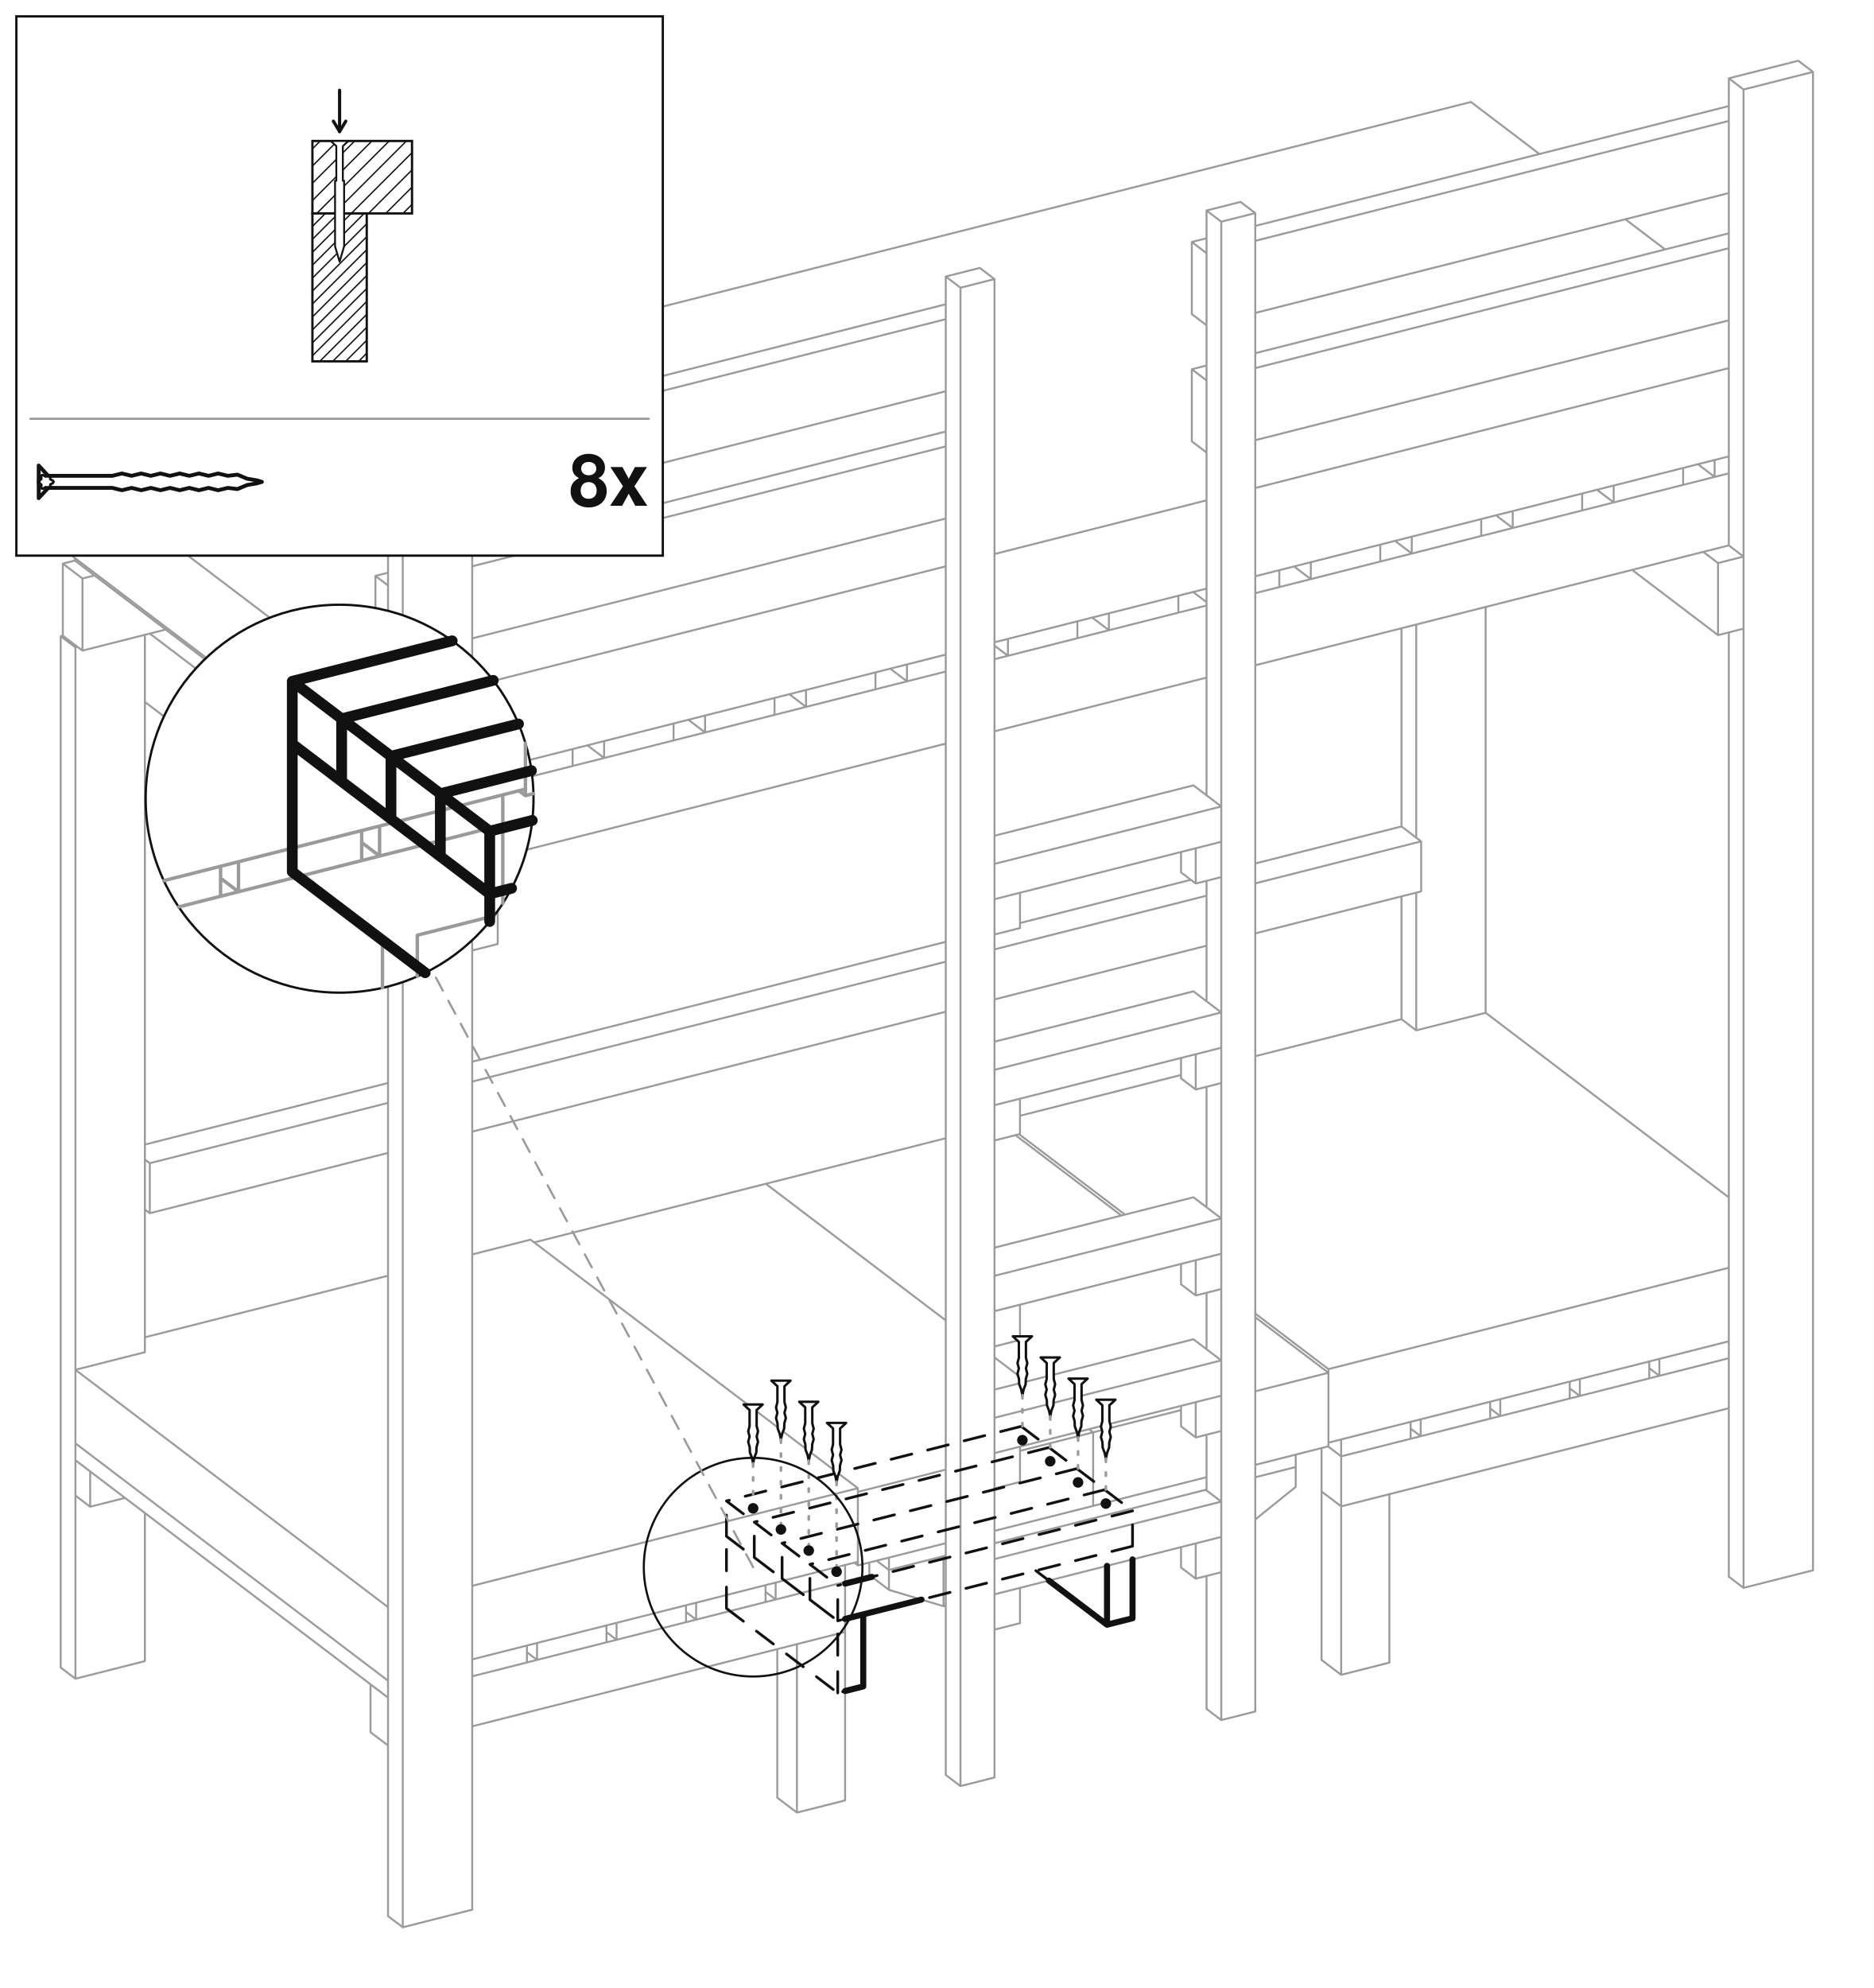
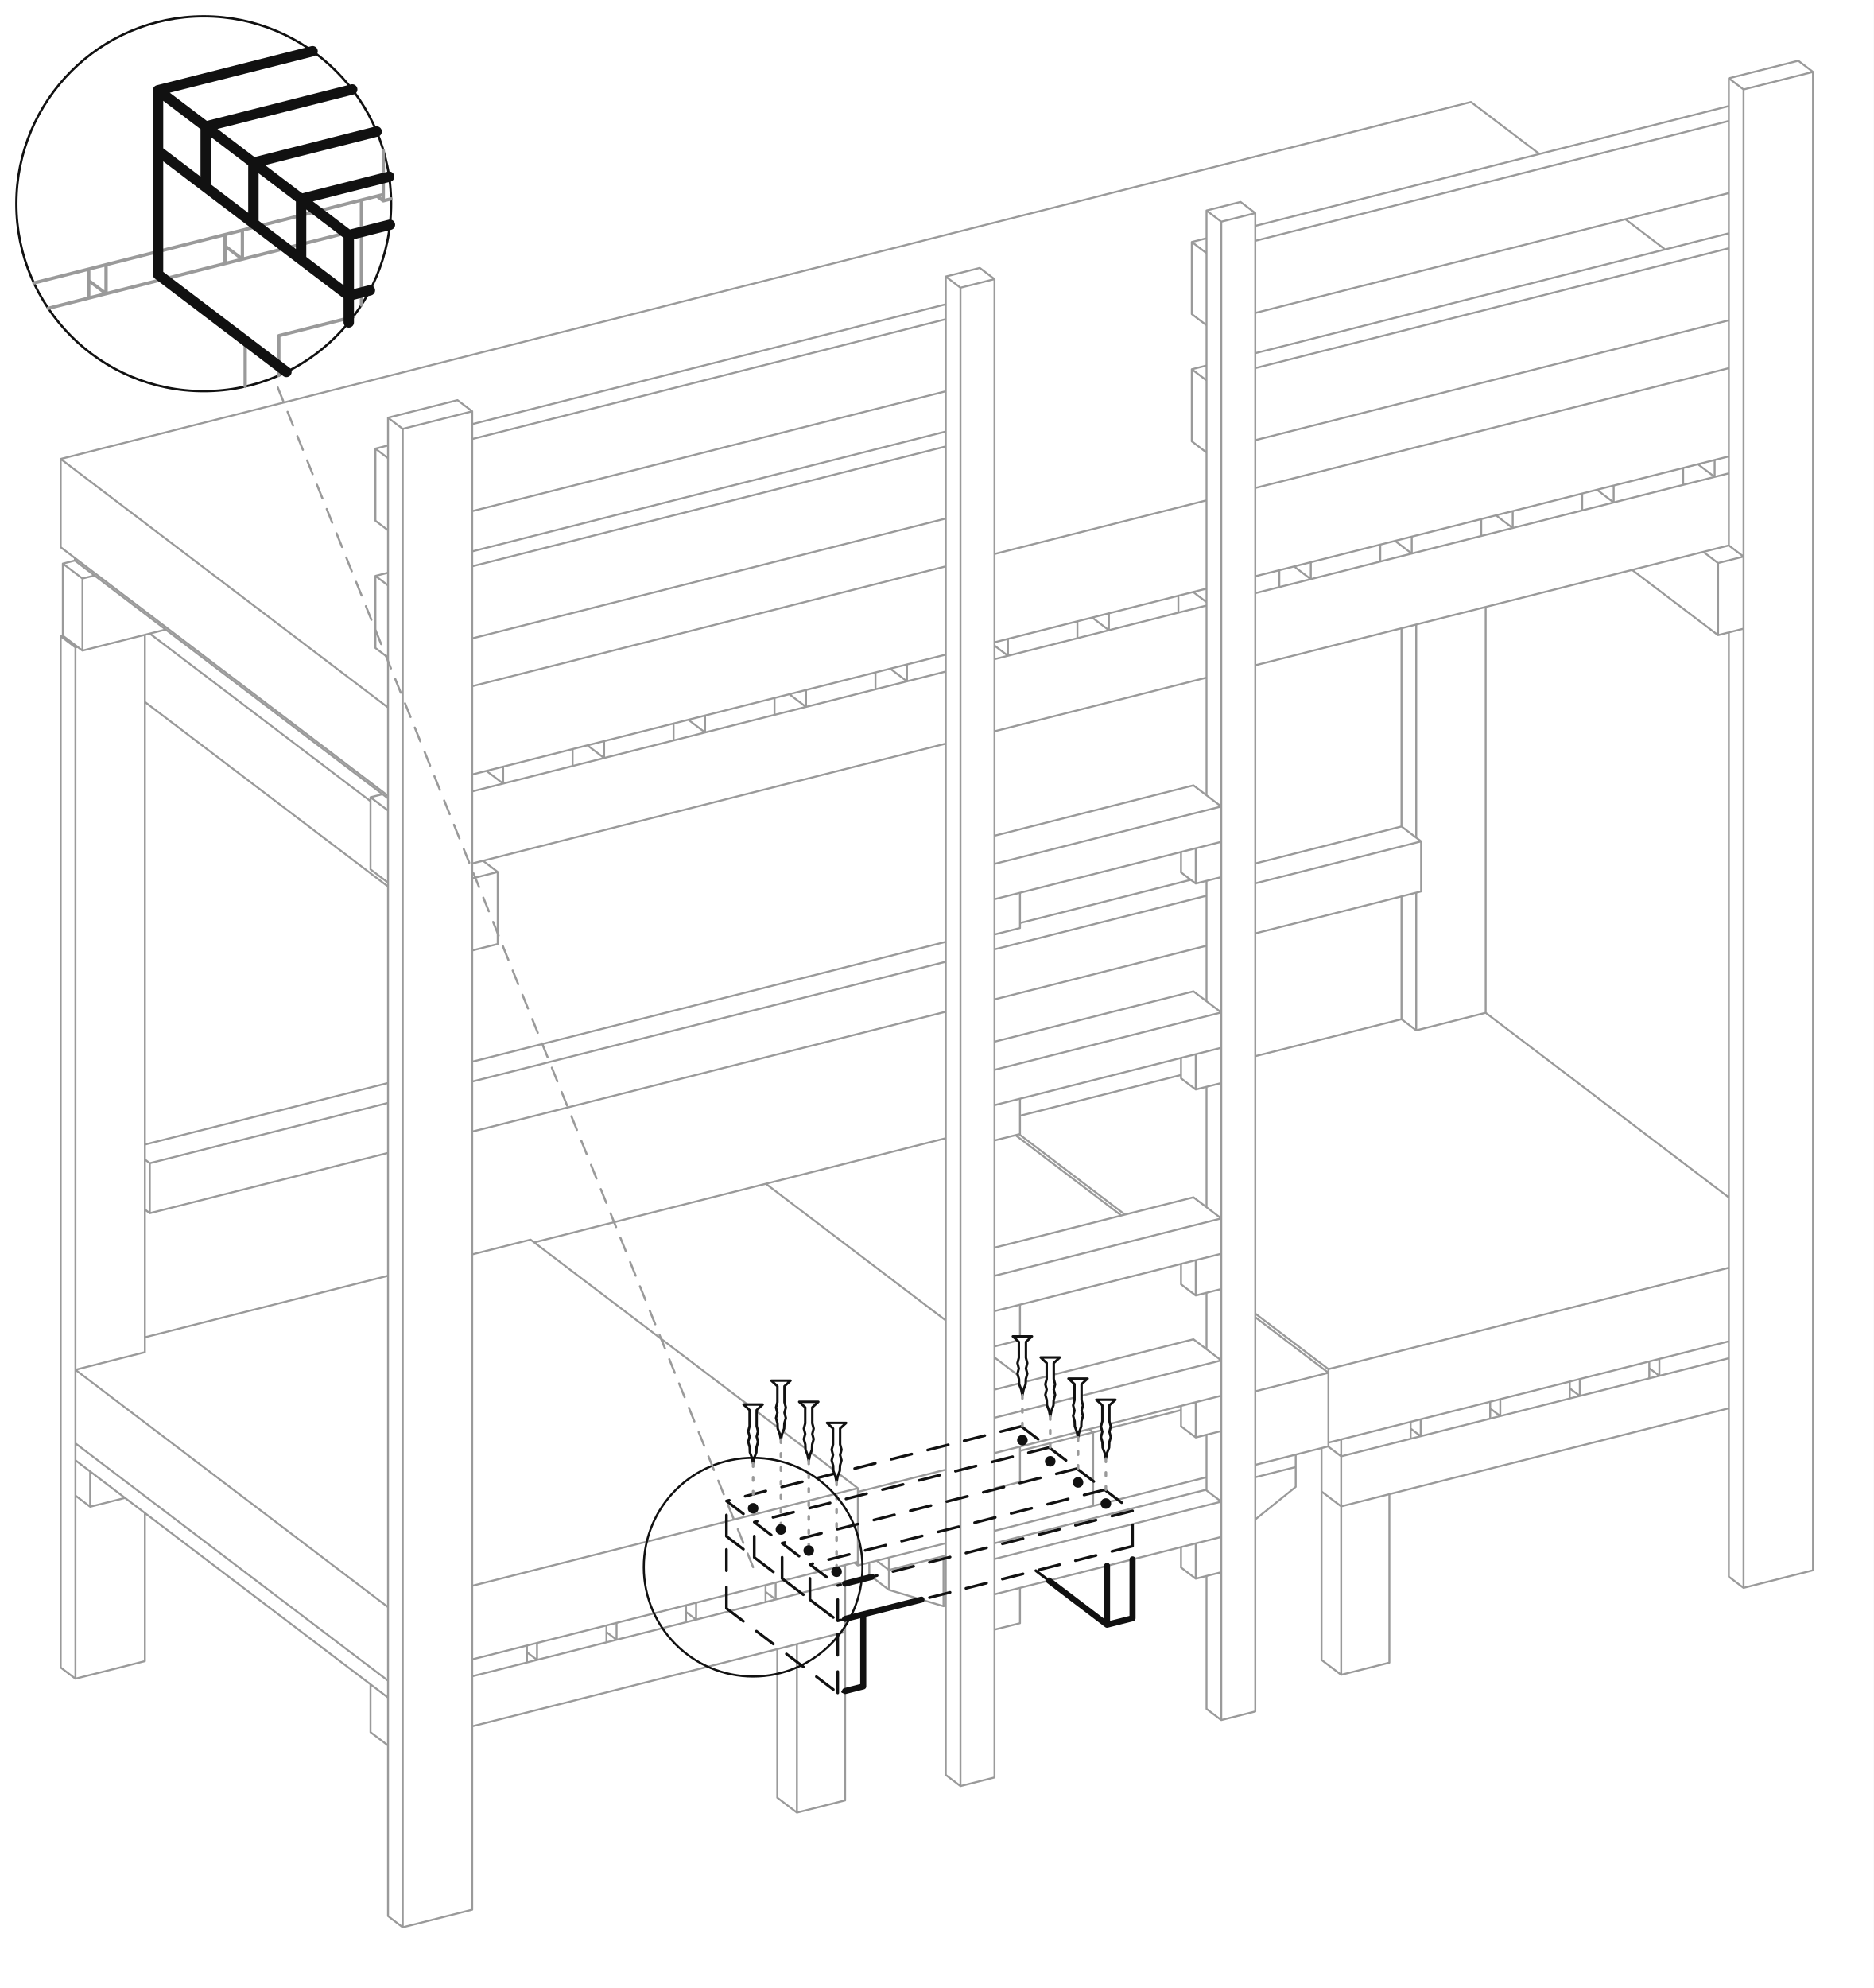
<svg xmlns="http://www.w3.org/2000/svg" viewBox="-1144.89 -1062.69 2289.79 2429.08">
  <rect x="-1144.89" y="-1062.69" width="2289.79" height="2429.08" fill="#ffffff" />
  <path d="M670.7,174.82 L670.7,-321.07 M567.82,182.63 L567.82,32.56 M567.82,-52.86 L567.82,-295.04 M585.82,196.3 L585.82,28 M585.82,-39.19 L585.82,-299.59 M-967.82,967.01 L-967.82,785.99 M-967.82,589.52 L-967.82,-287.03 M-1070.7,974.82 L-1070.7,-285.29 M-1070.7,-285.29 L-1052.7,-271.62 M-1052.7,988.49 L-1052.7,-271.62 M-1070.7,974.82 L-1052.7,988.49 M-1068.1,-285.95 L-1070.7,-285.29 M-967.82,967.01 L-1052.7,988.49 M-1050.1,-272.28 L-1052.7,-271.62 M567.82,-52.86 L591.82,-34.63 M591.82,26.49 L591.82,-34.63 M-967.82,354.03 L-961.82,358.59 M-961.82,419.7 L-961.82,358.59 M-967.82,415.15 L-961.82,419.7 M567.82,-52.86 L389.13,-7.63 M310.33,12.32 L101.61,65.14 M10.87,88.11 L-567.82,234.57 M-670.7,260.61 L-967.82,335.81 M591.82,26.49 L389.13,77.79 M329.56,92.86 L70.44,158.45 M10.87,173.52 L-567.82,319.99 M-670.7,346.02 L-961.82,419.7 M591.82,-34.63 L389.13,16.67 M329.56,31.74 L70.44,97.33 M10.87,112.4 L-567.82,258.87 M-670.7,284.9 L-961.82,358.59 M-1068.1,-285.95 L-1068.1,-374.03 M-1068.1,-374.03 L-1044.1,-355.8 M-1044.1,-267.72 L-1044.1,-355.8 M-1068.1,-285.95 L-1044.1,-267.72 M-1053.37,-377.75 L-1068.1,-374.03 M-942.37,-293.47 L-1044.1,-267.72 M-1029.37,-359.53 L-1044.1,-355.8 M1052.7,-988.49 L1070.7,-974.82 M1070.7,856.02 L1070.7,-974.82 M967.82,863.83 L967.82,-289.97 M967.82,-396.27 L967.82,-967.01 M967.82,-967.01 L985.82,-953.34 M985.82,877.5 L985.82,-953.34 M967.82,863.83 L985.82,877.5 M1052.7,-988.49 L967.82,-967.01 M1070.7,856.02 L985.82,877.5 M1070.7,-974.82 L985.82,-953.34 M-585.82,-573.79 L-567.82,-560.12 M-567.82,1270.72 L-567.82,-560.12 M-670.7,1278.53 L-670.7,-552.31 M-670.7,-552.31 L-652.7,-538.64 M-652.7,1292.2 L-652.7,-538.64 M-670.7,1278.53 L-652.7,1292.2 M-585.82,-573.79 L-670.7,-552.31 M-567.82,1270.72 L-652.7,1292.2 M-567.82,-560.12 L-652.7,-538.64 M967.82,-396.27 L985.82,-382.61 M985.82,-294.53 L985.82,-382.61 M936.65,-388.38 L954.65,-374.72 M954.65,-286.63 L954.65,-374.72 M849.64,-366.36 L954.65,-286.63 M985.82,-294.53 L954.65,-286.63 M985.82,-382.61 L954.65,-374.72 M-554.65,-10.95 L-536.65,2.72 M-536.65,90.8 L-536.65,2.72 M-961.82,-288.55 L-692.1,-83.75 M-567.82,98.69 L-567.82,10.61 M-967.82,-205.02 L-670.7,20.59 M-536.65,90.8 L-567.82,98.69 M-536.65,2.72 L-567.82,10.61 M-692.1,-0.46 L-692.1,-88.54 M-692.1,-88.54 L-670.7,-72.29 M-692.1,-0.46 L-670.7,15.79 M-677.37,-92.26 L-692.1,-88.54 M967.82,-396.27 L389.13,-249.81 M329.56,-234.73 L70.44,-169.15 M10.87,-154.07 L-567.82,-7.61 M967.82,-484.36 L389.13,-337.89 M329.56,-322.82 L70.44,-257.23 M10.87,-242.16 L-567.82,-95.69 M-1052.7,764.69 L-1052.7,721.55 M-1052.7,721.55 L-1034.7,735.21 M-1034.7,778.36 L-1034.7,735.21 M-1052.7,764.69 L-1034.7,778.36 M-992.08,767.57 L-1034.7,778.36 M470.11,759.68 L470.11,706.68 M478.13,704.65 L494.11,716.79 M494.11,777.91 L494.11,716.79 M470.11,759.68 L494.11,777.91 M967.82,658.01 L494.11,777.91 M967.82,596.89 L494.11,716.79 M-112.11,931.34 L-112.11,870.22 M-692.1,1053.83 L-692.1,995.34 M-692.1,1053.83 L-670.7,1070.08 M-112.11,931.34 L-567.82,1046.67 M-112.11,870.22 L-567.82,985.56 M553,968.82 L553,763 M470.11,965.51 L470.11,759.68 M470.11,759.68 L494.11,777.91 M494.11,983.73 L494.11,777.91 M470.11,965.51 L494.11,983.73 M553,968.82 L494.11,983.73 M553,763 L494.11,777.91 M-112.11,1137.16 L-112.11,931.34 M-195,1133.84 L-195,952.31 M-171,1152.06 L-171,946.24 M-195,1133.84 L-171,1152.06 M-112.11,1137.16 L-171,1152.06 M-112.11,931.34 L-171,946.24 M328.56,757.67 L347.56,772.1 M347.56,815.24 L347.56,772.1 M70.44,885.38 L70.44,842.24 M347.56,815.24 L70.44,885.38 M347.56,772.1 L70.44,842.24 M313.56,573.72 L347.56,599.53 M347.56,642.67 L347.56,599.53 M70.44,712.81 L70.44,669.67 M313.56,573.72 L70.44,635.25 M347.56,642.67 L70.44,712.81 M347.56,599.53 L70.44,669.67 M313.56,400.25 L347.56,426.06 M347.56,469.21 L347.56,426.06 M70.44,539.35 L70.44,496.2 M313.56,400.25 L70.44,461.78 M347.56,469.21 L70.44,539.35 M347.56,426.06 L70.44,496.2 M313.56,148.59 L347.56,174.4 M347.56,217.54 L347.56,174.4 M70.44,287.68 L70.44,244.54 M313.56,148.59 L70.44,210.12 M347.56,217.54 L70.44,287.68 M347.56,174.4 L70.44,244.54 M313.56,-103.08 L347.56,-77.26 M347.56,-34.12 L347.56,-77.26 M70.44,36.02 L70.44,-7.12 M313.56,-103.08 L70.44,-41.54 M347.56,-34.12 L70.44,36.02 M347.56,-77.26 L70.44,-7.12 M371.13,-815.99 L389.13,-802.32 M389.13,1028.52 L389.13,-802.32 M329.56,1025.37 L329.56,862.94 M329.56,758.43 L329.56,690.37 M329.56,585.86 L329.56,516.9 M329.56,412.4 L329.56,265.24 M329.56,160.73 L329.56,13.58 M329.56,-90.93 L329.56,-805.47 M329.56,-805.47 L347.56,-791.8 M347.56,1039.04 L347.56,-791.8 M329.56,1025.37 L347.56,1039.04 M371.13,-815.99 L329.56,-805.47 M389.13,1028.52 L347.56,1039.04 M389.13,-802.32 L347.56,-791.8 M52.44,-735.33 L70.44,-721.66 M70.44,1109.18 L70.44,-721.66 M10.87,1106.04 L10.87,-724.81 M10.87,-724.81 L28.87,-711.14 M28.87,1119.7 L28.87,-711.14 M10.87,1106.04 L28.87,1119.7 M52.44,-735.33 L10.87,-724.81 M70.44,1109.18 L28.87,1119.7 M70.44,-721.66 L28.87,-711.14 M347.56,858.38 L347.56,815.24 M298.39,852.61 L298.39,827.69 M316.39,866.27 L316.39,823.13 M298.39,852.61 L316.39,866.27 M347.56,858.38 L316.39,866.27 M347.56,815.24 L316.39,823.13 M347.56,685.82 L347.56,642.67 M298.39,680.04 L298.39,655.12 M316.39,693.71 L316.39,650.56 M298.39,680.04 L316.39,693.71 M347.56,685.82 L316.39,693.71 M347.56,642.67 L316.39,650.56 M347.56,512.35 L347.56,469.21 M298.39,506.57 L298.39,481.65 M316.39,520.24 L316.39,477.1 M298.39,506.57 L316.39,520.24 M347.56,512.35 L316.39,520.24 M347.56,469.21 L316.39,477.1 M347.56,260.69 L347.56,217.54 M298.39,254.91 L298.39,229.99 M316.39,268.58 L316.39,225.43 M298.39,254.91 L316.39,268.58 M347.56,260.69 L316.39,268.58 M347.56,217.54 L316.39,225.43 M347.56,9.02 L347.56,-34.12 M298.39,3.25 L298.39,-21.67 M316.39,16.91 L316.39,-26.23 M298.39,3.25 L316.39,16.91 M347.56,9.02 L316.39,16.91 M347.56,-34.12 L316.39,-26.23 M101.61,920.63 L101.61,877.49 M70.44,928.52 L70.44,885.38 M101.61,920.63 L70.44,928.52 M101.61,877.49 L70.44,885.38 M101.61,748.06 L101.61,704.92 M70.44,755.96 L70.44,712.81 M101.61,748.06 L70.44,755.96 M101.61,704.92 L70.44,712.81 M101.61,574.6 L101.61,531.46 M70.44,582.49 L70.44,539.35 M101.61,574.6 L70.44,582.49 M101.61,531.46 L70.44,539.35 M101.61,322.93 L101.61,279.79 M70.44,330.83 L70.44,287.68 M101.61,322.93 L70.44,330.83 M101.61,279.79 L70.44,287.68 M101.61,71.27 L101.61,28.13 M70.44,79.16 L70.44,36.02 M101.61,71.27 L70.44,79.16 M101.61,28.13 L70.44,36.02 M967.82,596.89 L967.82,576.22 M-1052.7,721.55 L-1052.7,700.87 M-1052.7,700.87 L-670.7,990.92 M-670.7,1011.59 L-670.7,990.92 M-1052.7,721.55 L-670.7,1011.59 M967.82,596.89 L967.82,576.22 M882.95,618.37 L882.95,597.7 M870.61,609 L882.95,618.37 M967.82,596.89 L882.95,618.37 M967.82,576.22 L882.95,597.7 M870.61,621.5 L870.61,600.82 M785.74,642.98 L785.74,622.3 M773.4,633.61 L785.74,642.98 M870.61,621.5 L785.74,642.98 M870.61,600.82 L785.74,622.3 M773.4,646.1 L773.4,625.43 M688.53,667.58 L688.53,646.91 M676.19,658.21 L688.53,667.58 M773.4,646.1 L688.53,667.58 M773.4,625.43 L688.53,646.91 M676.19,670.7 L676.19,650.03 M591.32,692.18 L591.32,671.51 M578.98,682.81 L591.32,692.18 M676.19,670.7 L591.32,692.18 M676.19,650.03 L591.32,671.51 M578.98,695.31 L578.98,674.64 M494.11,716.79 L494.11,696.12 M478.13,704.65 L494.11,716.79 M578.98,695.31 L494.11,716.79 M578.98,674.64 L494.11,696.12 M-500.95,968.63 L-500.95,947.96 M-500.95,968.63 L-567.82,985.56 M-500.95,947.96 L-567.82,964.88 M-403.74,944.03 L-403.74,923.36 M-488.61,965.51 L-488.61,944.84 M-500.95,956.14 L-488.61,965.51 M-403.74,944.03 L-488.61,965.51 M-403.74,923.36 L-488.61,944.84 M-306.53,919.42 L-306.53,898.75 M-391.4,940.9 L-391.4,920.23 M-403.74,931.53 L-391.4,940.9 M-306.53,919.42 L-391.4,940.9 M-306.53,898.75 L-391.4,920.23 M-209.32,894.82 L-209.32,874.15 M-294.19,916.3 L-294.19,895.63 M-306.53,906.93 L-294.19,916.3 M-209.32,894.82 L-294.19,916.3 M-209.32,874.15 L-294.19,895.63 M-112.11,870.22 L-112.11,849.55 M-196.98,891.7 L-196.98,871.03 M-209.32,882.33 L-196.98,891.7 M-112.11,870.22 L-196.98,891.7 M-112.11,849.55 L-196.98,871.03 M950.5,-479.97 L950.5,-500.64 M930.08,-495.48 L950.5,-479.97 M967.82,-484.36 L950.5,-479.97 M967.82,-505.03 L950.5,-500.64 M-75,-220.42 L-75,-241.1 M-159.87,-198.94 L-159.87,-219.62 M-180.29,-214.45 L-159.87,-198.94 M-75,-220.42 L-159.87,-198.94 M-75,-241.1 L-159.87,-219.62 M-198.38,-189.2 L-198.38,-209.87 M-283.25,-167.72 L-283.25,-188.39 M-303.67,-183.22 L-283.25,-167.72 M-198.38,-189.2 L-283.25,-167.72 M-198.38,-209.87 L-283.25,-188.39 M-321.75,-157.97 L-321.75,-178.64 M-406.62,-136.49 L-406.62,-157.16 M-427.04,-152 L-406.62,-136.49 M-321.75,-157.97 L-406.62,-136.49 M-321.75,-178.64 L-406.62,-157.16 M-445.13,-126.75 L-445.13,-147.42 M-530,-105.27 L-530,-125.94 M-550.42,-120.77 L-530,-105.27 M-445.13,-126.75 L-530,-105.27 M-445.13,-147.42 L-530,-125.94 M-1053.37,-377.75 L-1053.37,-380.89 M-1053.37,-377.75 L-670.7,-87.19 M912,-470.23 L912,-490.9 M827.13,-448.75 L827.13,-469.42 M806.71,-464.25 L827.13,-448.75 M912,-470.23 L827.13,-448.75 M912,-490.9 L827.13,-469.42 M788.62,-439 L788.62,-459.67 M703.75,-417.52 L703.75,-438.19 M683.33,-433.03 L703.75,-417.52 M788.62,-439 L703.75,-417.52 M788.62,-459.67 L703.75,-438.19 M665.25,-407.78 L665.25,-428.45 M580.38,-386.3 L580.38,-406.97 M559.96,-401.8 L580.38,-386.3 M665.25,-407.78 L580.38,-386.3 M665.25,-428.45 L580.38,-406.97 M541.87,-376.55 L541.87,-397.22 M457,-355.07 L457,-375.74 M436.58,-370.57 L457,-355.07 M541.87,-376.55 L457,-355.07 M541.87,-397.22 L457,-375.74 M418.5,-345.33 L418.5,-366 M313.21,-339.35 L329.56,-326.93 M418.5,-345.33 L389.13,-337.89 M418.5,-366 L389.13,-358.57 M295.12,-314.1 L295.12,-334.77 M210.25,-292.62 L210.25,-313.29 M189.83,-308.12 L210.25,-292.62 M295.12,-314.1 L210.25,-292.62 M295.12,-334.77 L210.25,-313.29 M171.75,-282.87 L171.75,-303.55 M86.88,-261.39 L86.88,-282.07 M70.44,-273.88 L86.88,-261.39 M171.75,-282.87 L86.88,-261.39 M171.75,-303.55 L86.88,-282.07 M-36.5,-230.17 L-36.5,-250.84 M-56.92,-245.67 L-36.5,-230.17 M10.87,-242.16 L-36.5,-230.17 M10.87,-262.83 L-36.5,-250.84 M311.56,-523.43 L311.56,-611.51 M311.56,-611.51 L329.56,-597.85 M329.56,-509.77 L329.56,-597.85 M311.56,-523.43 L329.56,-509.77 M967.82,-777.61 L389.13,-631.15 M329.56,-616.07 L311.56,-611.51 M967.82,-671.31 L389.13,-524.84 M967.82,-759.39 L389.13,-612.92 M311.56,-678.92 L311.56,-767.01 M311.56,-767.01 L329.56,-753.34 M329.56,-665.26 L329.56,-753.34 M311.56,-678.92 L329.56,-665.26 M967.82,-933.1 L389.13,-786.64 M329.56,-771.56 L311.56,-767.01 M967.82,-826.8 L389.13,-680.33 M967.82,-914.88 L389.13,-768.42 M-686.1,-270.93 L-686.1,-359.01 M-686.1,-359.01 L-670.7,-347.32 M-686.1,-270.93 L-670.7,-259.24 M10.87,-535.41 L-567.82,-388.95 M-670.7,-362.91 L-686.1,-359.01 M10.87,-429.11 L-567.82,-282.64 M10.87,-517.19 L-567.82,-370.72 M-686.1,-426.42 L-686.1,-514.5 M-686.1,-514.5 L-670.7,-502.81 M-686.1,-426.42 L-670.7,-414.73 M10.87,-690.9 L-567.82,-544.44 M-670.7,-518.4 L-686.1,-514.5 M10.87,-584.6 L-567.82,-438.13 M10.87,-672.68 L-567.82,-526.22 M438.55,729.84 L438.55,714.67 M-58.55,855.65 L-58.55,840.48 M-73.53,844.28 L-58.55,855.65 M438.55,729.84 L389.13,742.34 M329.56,757.42 L70.44,823 M10.87,838.08 L-58.55,855.65 M438.55,754.1 L438.55,729.84 M438.55,729.84 L389.13,742.34 M438.55,754.1 L389.13,793.92 M8.13,899.89 L8.13,838.77 M-82.55,861.69 L-82.55,846.56 M8.13,838.77 L-58.55,855.65 M-73.53,844.28 L-58.55,855.65 M8.13,899.89 L-58.55,879.92 M-58.55,879.92 L-58.55,855.65 M-58.55,879.92 L-82.55,861.69 M8.13,899.89 L8.13,838.77 M10.87,899.2 L8.13,899.89 M10.87,838.08 L8.13,838.77 M96.12,324.33 L225.48,422.54 M389.13,546.81 L478.52,614.68 M478.52,704.55 L478.52,614.68 M-209,383.73 L10.87,550.67 M70.44,595.9 L109.3,625.41 M185.92,683.59 L191,687.44 M191,777.32 L191,687.44 M10.87,328.09 L-209,383.73 M478.52,704.55 L389.13,727.18 M329.56,742.25 L191,777.32 M478.52,614.68 L389.13,637.3 M298.39,660.27 L191,687.44 M-209,383.73 L10.87,550.67 M70.44,595.9 L109.3,625.41 M185.92,683.59 L191,687.44 M191,777.32 L191,687.44 M-96.52,850.09 L-96.52,760.21 M-100.96,846.72 L-96.52,850.09 M-209,383.73 L-492.08,455.38 M191,777.32 L70.44,807.84 M10.87,822.91 L-96.52,850.09 M191,687.44 L101.61,710.07 M10.87,733.04 L-96.52,760.21 M652.7,-938.08 L736.39,-874.53 M841.4,-794.8 L889.98,-757.91 M-1070.7,-394.04 L-1070.7,-501.9 M-1070.7,-501.9 L-670.7,-198.18 M-670.7,-90.33 L-670.7,-198.18 M-1070.7,-394.04 L-670.7,-90.33 M652.7,-938.08 L-1070.7,-501.9 M967.82,-505.03 L389.13,-358.57 M329.56,-343.49 L70.44,-277.9 M10.87,-262.83 L-567.82,-116.37 M967.82,-612.88 L389.13,-466.42 M329.56,-451.34 L70.44,-385.76 M10.87,-370.68 L-567.82,-224.22 M670.7,174.82 L967.82,400.42 M967.82,486.34 L478.52,610.18 M100.56,323.2 L229.91,421.42 M389.13,542.31 L478.52,610.18 M567.82,182.63 L389.13,227.85 M298.39,250.82 L101.61,300.62 M567.82,182.63 L585.82,196.3 M585.82,196.3 L670.7,174.82 M967.82,576.22 L478.52,700.06 M478.52,700.06 L478.52,610.18 M-496.52,452.01 L-96.52,755.72 M-96.52,845.6 L-96.52,755.72 M-496.52,452.01 L-567.82,470.05 M-670.7,496.09 L-967.82,571.29 M-96.52,755.72 L-567.82,875 M-1052.7,611 L-670.7,901.04 M-1052.7,611 L-967.82,589.52 M-96.52,845.6 L-567.82,964.88 M-670.7,990.92 L-670.7,901.04 M-1052.7,700.87 L-670.7,990.92 M-1052.7,700.87 L-1052.7,611" fill="none" stroke="#9a9a9a" stroke-width="2.37" stroke-linecap="round" stroke-linejoin="round" />
  <path d="M239.13,914.63 L239.13,826.55 M207.96,922.52 L207.96,834.44 M120.95,856.46 L207.96,922.52 M239.13,914.63 L207.96,922.52 M239.13,826.55 L207.96,834.44 M-89.96,997.92 L-89.96,909.84 M-257.13,902.55 L-257.13,814.47 M-257.13,814.47 L-121.13,917.73 M-121.13,1005.81 L-121.13,917.73 M-257.13,902.55 L-121.13,1005.81 M-89.96,997.92 L-121.13,1005.81 M-89.96,909.84 L-121.13,917.73 M103.13,680.14 L137.13,705.96 M-257.13,814.47 L-257.13,771.32 M-257.13,771.32 L-223.13,797.14 M-223.13,840.28 L-223.13,797.14 M-257.13,814.47 L-223.13,840.28 M103.13,680.14 L-257.13,771.32 M137.13,705.96 L-223.13,797.14 M137.13,705.96 L171.13,731.77 M-223.13,840.28 L-223.13,797.14 M-223.13,797.14 L-189.13,822.95 M-189.13,866.1 L-189.13,822.95 M-223.13,840.28 L-189.13,866.1 M137.13,705.96 L-223.13,797.14 M171.13,731.77 L-189.13,822.95 M171.13,731.77 L205.13,757.59 M-189.13,866.1 L-189.13,822.95 M-189.13,822.95 L-155.13,848.77 M-155.13,891.91 L-155.13,848.77 M-189.13,866.1 L-155.13,891.91 M171.13,731.77 L-189.13,822.95 M205.13,757.59 L-155.13,848.77 M205.13,757.59 L239.13,783.4 M239.13,826.55 L239.13,783.4 M-155.13,891.91 L-155.13,848.77 M-155.13,848.77 L-121.13,874.59 M-121.13,917.73 L-121.13,874.59 M-155.13,891.91 L-121.13,917.73 M205.13,757.59 L-155.13,848.77 M239.13,826.55 L-121.13,917.73 M239.13,783.4 L-121.13,874.59" fill="none" stroke="#111111" stroke-width="3.34" stroke-linecap="round" stroke-linejoin="round" stroke-dasharray="26 20" />
  <path d="M239.13,914.63 L239.13,842.69 M207.96,922.52 L207.96,850.58 M136.89,868.56 L207.96,922.52 M239.13,914.63 L207.96,922.52 M-89.96,997.92 L-89.96,909.84 M-89.96,997.92 L-112.11,1003.53 M-89.96,909.84 L-112.11,915.44 M-18.79,891.83 L-112.11,915.44 M-79.46,864.04 L-112.11,872.3" fill="none" stroke="#111111" stroke-width="7.42" stroke-linecap="round" stroke-linejoin="round" />
-   <rect x="-1124.89" y="-1042.69" width="789.98" height="658.9" rx="0" fill="#ffffff" stroke="#111111" stroke-width="2.82" />
-   <rect x="-763.1" y="-890.44" width="121.72" height="88.52" rx="0" fill="#ffffff" stroke="#111111" stroke-width="2.82" />
-   <path d="M-763.1,-880.92 L-753.57,-890.44 M-763.1,-859.84 L-732.5,-890.44 M-763.1,-838.76 L-711.42,-890.44 M-763.1,-817.68 L-690.34,-890.44 M-757.79,-801.92 L-669.26,-890.44 M-736.71,-801.92 L-648.19,-890.44 M-715.63,-801.92 L-641.38,-876.17 M-694.56,-801.92 L-641.38,-855.1 M-673.48,-801.92 L-641.38,-834.02 M-652.4,-801.92 L-641.38,-812.94" fill="none" stroke="#111111" stroke-width="1.63" />
-   <rect x="-763.1" y="-801.92" width="66.39" height="180.74" rx="0" fill="#ffffff" stroke="#111111" stroke-width="2.82" />
-   <path d="M-763.1,-801.88 L-763.06,-801.92 M-763.1,-786.07 L-747.25,-801.92 M-763.1,-770.26 L-731.44,-801.92 M-763.1,-754.45 L-715.63,-801.92 M-763.1,-738.65 L-699.83,-801.92 M-763.1,-722.84 L-696.71,-789.23 M-763.1,-707.03 L-696.71,-773.42 M-763.1,-691.22 L-696.71,-757.61 M-763.1,-675.41 L-696.71,-741.81 M-763.1,-659.61 L-696.71,-726 M-763.1,-643.8 L-696.71,-710.19 M-763.1,-627.99 L-696.71,-694.38 M-754.1,-621.18 L-696.71,-678.58 M-738.29,-621.18 L-696.71,-662.77 M-722.48,-621.18 L-696.71,-646.96 M-706.68,-621.18 L-696.71,-631.15" fill="none" stroke="#111111" stroke-width="1.63" />
-   <path d="M-740.69,-890.44 L-733.89,-884.18 L-733.89,-841.8 L-735.44,-841.8 L-735.44,-761.72 L-729.9,-742.9 L-724.37,-761.72 L-724.37,-841.8 L-725.92,-841.8 L-725.92,-884.18 L-719.12,-890.44 Z" fill="#ffffff" stroke="#111111" stroke-width="2.26" stroke-linejoin="round" />
-   <path d="M-729.9,-952.41 L-729.9,-902.01" fill="none" stroke="#111111" stroke-width="3.9" stroke-linecap="round" />
-   <path d="M-729.9,-902.01 L-722.32,-914.62" fill="none" stroke="#111111" stroke-width="3.9" stroke-linecap="round" />
-   <path d="M-729.9,-902.01 L-737.49,-914.62" fill="none" stroke="#111111" stroke-width="3.9" stroke-linecap="round" />
-   <path d="M-1107.83,-551 L-351.98,-551" fill="none" stroke="#9a9a9a" stroke-width="2.6" stroke-linecap="round" />
-   <svg x="-1107.83" y="-525.07" width="293.27" height="102.3" viewBox="0 0 344 120" preserveAspectRatio="xMidYMid meet">
-     <g fill="none" stroke="#111" stroke-width="5.5" stroke-linecap="round" stroke-linejoin="round">
-       <g transform="scale(4) translate(3 15)" stroke-width="1.38">
-         <path d="M 0 -5.85 L 3.39 -2.16 L 26.38 -2.16 L 26.38 -2.16 L 29.83 -3 L 33.28 -2.16 L 36.73 -3 L 40.18 -2.16 L 43.63 -3 L 47.08 -2.16 L 50.53 -3 L 53.98 -2.16 L 57.43 -3 L 60.88 -2.16 L 64.33 -3 L 67.78 -2.16 L 71.23 -2.58 L 74.68 -1.13 L 78.13 -0.55 L 80 0 L 80 0 L 80 0 L 78.13 0.55 L 74.68 1.13 L 71.23 2.58 L 67.78 2.16 L 64.33 3 L 60.88 2.16 L 57.43 3 L 53.98 2.16 L 50.53 3 L 47.08 2.16 L 43.63 3 L 40.18 2.16 L 36.73 3 L 33.28 2.16 L 29.83 3 L 26.38 2.16 L 26.38 2.16 L 3.39 2.16 L 0 5.85 Z" />
-         <path d="M 5.35 0 L 5.07 0.45 L 4.52 0.72 L 4.16 0.94 L 4.15 1.35 L 4.19 1.97 L 3.94 2.43 L 3.42 2.42 L 2.91 2.07 L 2.54 1.87 L 2.17 2.07 L 1.66 2.42 L 1.14 2.43 L 0.89 1.97 L 0.93 1.35 L 0.92 0.94 L 0.56 0.72 L 0.01 0.45 L -0.27 0 L 0.01 -0.45 L 0.56 -0.72 L 0.92 -0.94 L 0.93 -1.35 L 0.89 -1.97 L 1.14 -2.43 L 1.66 -2.42 L 2.17 -2.07 L 2.54 -1.87 L 2.91 -2.07 L 3.42 -2.42 L 3.94 -2.43 L 4.19 -1.97 L 4.15 -1.35 L 4.16 -0.94 L 4.52 -0.72 L 5.07 -0.45 Z" stroke-width="0.88" />
-       </g>
-     </g>
-   </svg>
-   <text x="-351.98" y="-444.69" font-family="Helvetica, Arial, sans-serif" font-size="87.69" font-weight="bold" text-anchor="end" fill="#111111">8x</text>
  <path d="M92.84,570.14 L100.22,576.93 L100.22,596.46 L100.22,596.46 L98.54,602.9 L100.22,609.34 L98.54,615.78 L100.35,622.22 L100.61,628.66 L103.08,635.1 L104.4,641.54 L104.54,642.04 L104.54,642.04 L104.54,642.04 L104.69,641.54 L106.01,635.1 L108.48,628.66 L108.74,622.22 L110.54,615.78 L108.86,609.34 L110.54,602.9 L108.86,596.46 L108.86,596.46 L108.86,576.93 L116.24,570.14 Z" fill="#ffffff" stroke="#111111" stroke-width="2.97" stroke-linejoin="round" />
  <path d="M104.54,642.04 L104.54,697" fill="none" stroke="#9a9a9a" stroke-width="3.26" stroke-linecap="round" stroke-dasharray="4 13" />
  <circle cx="104.54" cy="697" r="6.46" fill="#111111" />
  <path d="M126.84,595.95 L134.22,602.74 L134.22,622.28 L134.22,622.28 L132.54,628.72 L134.22,635.16 L132.54,641.6 L134.35,648.04 L134.61,654.48 L137.08,660.92 L138.4,667.36 L138.54,667.86 L138.54,667.86 L138.54,667.86 L138.69,667.36 L140.01,660.92 L142.48,654.48 L142.74,648.04 L144.54,641.6 L142.86,635.16 L144.54,628.72 L142.86,622.28 L142.86,622.28 L142.86,602.74 L150.24,595.95 Z" fill="#ffffff" stroke="#111111" stroke-width="2.97" stroke-linejoin="round" />
  <path d="M138.54,667.86 L138.54,722.81" fill="none" stroke="#9a9a9a" stroke-width="3.26" stroke-linecap="round" stroke-dasharray="4 13" />
  <circle cx="138.54" cy="722.81" r="6.46" fill="#111111" />
  <path d="M160.84,621.77 L168.22,628.56 L168.22,648.09 L168.22,648.09 L166.54,654.53 L168.22,660.97 L166.54,667.41 L168.35,673.85 L168.61,680.29 L171.08,686.73 L172.4,693.17 L172.54,693.67 L172.54,693.67 L172.54,693.67 L172.69,693.17 L174.01,686.73 L176.48,680.29 L176.74,673.85 L178.54,667.41 L176.86,660.97 L178.54,654.53 L176.86,648.09 L176.86,648.09 L176.86,628.56 L184.24,621.77 Z" fill="#ffffff" stroke="#111111" stroke-width="2.97" stroke-linejoin="round" />
  <path d="M172.54,693.67 L172.54,748.63" fill="none" stroke="#9a9a9a" stroke-width="3.26" stroke-linecap="round" stroke-dasharray="4 13" />
  <circle cx="172.54" cy="748.63" r="6.46" fill="#111111" />
  <path d="M194.84,647.58 L202.22,654.37 L202.22,673.91 L202.22,673.91 L200.54,680.35 L202.22,686.79 L200.54,693.23 L202.35,699.67 L202.61,706.11 L205.08,712.55 L206.4,718.99 L206.54,719.49 L206.54,719.49 L206.54,719.49 L206.69,718.99 L208.01,712.55 L210.48,706.11 L210.74,699.67 L212.54,693.23 L210.86,686.79 L212.54,680.35 L210.86,673.91 L210.86,673.91 L210.86,654.37 L218.24,647.58 Z" fill="#ffffff" stroke="#111111" stroke-width="2.97" stroke-linejoin="round" />
  <path d="M206.54,719.49 L206.54,774.44" fill="none" stroke="#9a9a9a" stroke-width="3.26" stroke-linecap="round" stroke-dasharray="4 13" />
  <circle cx="206.54" cy="774.44" r="6.46" fill="#111111" />
  <path d="M-236.24,653.43 L-228.86,660.22 L-228.86,679.75 L-228.86,679.75 L-230.54,686.19 L-228.86,692.63 L-230.54,699.07 L-228.74,705.51 L-228.48,711.95 L-226.01,718.39 L-224.69,724.83 L-224.54,725.33 L-224.54,725.33 L-224.54,725.33 L-224.4,724.83 L-223.08,718.39 L-220.61,711.95 L-220.35,705.51 L-218.54,699.07 L-220.22,692.63 L-218.54,686.19 L-220.22,679.75 L-220.22,679.75 L-220.22,660.22 L-212.84,653.43 Z" fill="#ffffff" stroke="#111111" stroke-width="2.97" stroke-linejoin="round" />
  <path d="M-224.54,725.33 L-224.54,780.29" fill="none" stroke="#9a9a9a" stroke-width="3.26" stroke-linecap="round" stroke-dasharray="4 13" />
  <circle cx="-224.54" cy="780.29" r="6.46" fill="#111111" />
  <path d="M-202.24,624.29 L-194.86,631.08 L-194.86,650.61 L-194.86,650.61 L-196.54,657.05 L-194.86,663.49 L-196.54,669.93 L-194.74,676.37 L-194.48,682.81 L-192.01,689.25 L-190.69,695.69 L-190.54,696.19 L-190.54,696.19 L-190.54,696.19 L-190.4,695.69 L-189.08,689.25 L-186.61,682.81 L-186.35,676.37 L-184.54,669.93 L-186.22,663.49 L-184.54,657.05 L-186.22,650.61 L-186.22,650.61 L-186.22,631.08 L-178.84,624.29 Z" fill="#ffffff" stroke="#111111" stroke-width="2.97" stroke-linejoin="round" />
  <path d="M-190.54,696.19 L-190.54,806.1" fill="none" stroke="#9a9a9a" stroke-width="3.26" stroke-linecap="round" stroke-dasharray="4 13" />
  <circle cx="-190.54" cy="806.1" r="6.46" fill="#111111" />
  <path d="M-168.24,650.1 L-160.86,656.89 L-160.86,676.43 L-160.86,676.43 L-162.54,682.87 L-160.86,689.31 L-162.54,695.75 L-160.74,702.19 L-160.48,708.63 L-158.01,715.07 L-156.69,721.51 L-156.54,722.01 L-156.54,722.01 L-156.54,722.01 L-156.4,721.51 L-155.08,715.07 L-152.61,708.63 L-152.35,702.19 L-150.54,695.75 L-152.22,689.31 L-150.54,682.87 L-152.22,676.43 L-152.22,676.43 L-152.22,656.89 L-144.84,650.1 Z" fill="#ffffff" stroke="#111111" stroke-width="2.97" stroke-linejoin="round" />
  <path d="M-156.54,722.01 L-156.54,831.92" fill="none" stroke="#9a9a9a" stroke-width="3.26" stroke-linecap="round" stroke-dasharray="4 13" />
  <circle cx="-156.54" cy="831.92" r="6.46" fill="#111111" />
  <path d="M-134.24,675.92 L-126.86,682.71 L-126.86,702.24 L-126.86,702.24 L-128.54,708.68 L-126.86,715.12 L-128.54,721.56 L-126.74,728 L-126.48,734.44 L-124.01,740.88 L-122.69,747.32 L-122.54,747.82 L-122.54,747.82 L-122.54,747.82 L-122.4,747.32 L-121.08,740.88 L-118.61,734.44 L-118.35,728 L-116.54,721.56 L-118.22,715.12 L-116.54,708.68 L-118.22,702.24 L-118.22,702.24 L-118.22,682.71 L-110.84,675.92 Z" fill="#ffffff" stroke="#111111" stroke-width="2.97" stroke-linejoin="round" />
  <path d="M-122.54,747.82 L-122.54,857.73" fill="none" stroke="#9a9a9a" stroke-width="3.26" stroke-linecap="round" stroke-dasharray="4 13" />
  <circle cx="-122.54" cy="857.73" r="6.46" fill="#111111" />
  <circle cx="-224.54" cy="852.19" r="133.6" fill="none" stroke="#111111" stroke-width="2.6" />
-   <path d="M-224.54,852.19 L-729.9,-86.79" fill="none" stroke="#9a9a9a" stroke-width="2.6" stroke-linecap="round" stroke-dasharray="18 14" />
-   <circle cx="-729.9" cy="-86.79" r="236.99" fill="#ffffff" stroke="#111111" stroke-width="2.82" />
-   <path d="M-530.45,41.21 L-530.45,-54.81 M-530.45,-54.81 L-926.58,45.44 M-677.49,144.33 L-677.49,90.82 M-634.92,130.33 L-634.92,80.04 M-540.96,56.26 L-634.92,80.04 M-875.34,32.48 L-875.34,-4.2 M-875.34,32.48 L-926.58,45.44 M-875.34,-4.2 L-944.7,13.36 M-702.9,-11.17 L-702.9,-47.84 M-853.45,26.93 L-853.45,-9.74 M-875.34,10.31 L-853.45,26.93 M-702.9,-11.17 L-853.45,26.93 M-702.9,-47.84 L-853.45,-9.74 M-530.45,-54.81 L-530.45,-91.48 M-681.01,-16.71 L-681.01,-53.38 M-702.9,-33.33 L-681.01,-16.71 M-530.45,-54.81 L-681.01,-16.71 M-530.45,-91.48 L-681.01,-53.38 M-502.8,-90.51 L-502.8,-154.54 M-510.68,-96.49 L-502.8,-90.51 M-492.99,-92.99 L-502.8,-90.51 M-502.8,-98.48 L-502.8,-154.54 M-502.8,-98.48 L-944.7,13.36" fill="none" stroke="#9a9a9a" stroke-width="4.21" stroke-linecap="round" stroke-linejoin="round" />
-   <path d="M-787.71,2.54 L-787.71,-153.71 M-787.71,-153.71 L-546.46,29.47 M-546.46,63.26 L-546.46,29.47 M-787.71,2.54 L-625.29,125.86 M-519.72,22.7 L-546.46,29.47 M-787.71,-153.71 L-787.71,-230.24 M-787.71,-230.24 L-727.4,-184.45 M-727.4,-107.92 L-727.4,-184.45 M-787.71,-153.71 L-727.4,-107.92 M-592.25,-279.71 L-787.71,-230.24 M-542.1,-231.35 L-727.4,-184.45 M-727.4,-107.92 L-727.4,-184.45 M-727.4,-184.45 L-667.09,-138.65 M-667.09,-62.12 L-667.09,-138.65 M-727.4,-107.92 L-667.09,-62.12 M-542.1,-231.35 L-727.4,-184.45 M-511.21,-178.1 L-667.09,-138.65 M-667.09,-62.12 L-667.09,-138.65 M-667.09,-138.65 L-606.78,-92.86 M-606.78,-16.33 L-606.78,-92.86 M-667.09,-62.12 L-606.78,-16.33 M-511.21,-178.1 L-667.09,-138.65 M-495.4,-121.05 L-606.78,-92.86 M-606.78,-16.33 L-606.78,-92.86 M-606.78,-92.86 L-546.46,-47.06 M-546.46,29.47 L-546.46,-47.06 M-606.78,-16.33 L-546.46,29.47 M-495.4,-121.05 L-606.78,-92.86 M-519.72,22.7 L-546.46,29.47 M-494.4,-60.24 L-546.46,-47.06" fill="none" stroke="#111111" stroke-width="13.16" stroke-linecap="round" stroke-linejoin="round" />
+   <path d="M-224.54,852.19 L-895.91,-813.71" fill="none" stroke="#9a9a9a" stroke-width="2.6" stroke-linecap="round" stroke-dasharray="18 14" />
+   <circle cx="-895.91" cy="-813.71" r="228.98" fill="#ffffff" stroke="#111111" stroke-width="2.82" />
+   <path d="M-703.21,-690.03 L-703.21,-782.81 M-703.21,-782.81 L-1085.93,-685.94 M-845.27,-590.4 L-845.27,-642.1 M-804.14,-603.92 L-804.14,-652.51 M-713.36,-675.49 L-804.14,-652.51 M-1036.43,-698.47 L-1036.43,-733.9 M-1036.43,-698.47 L-1085.93,-685.94 M-1036.43,-733.9 L-1103.44,-716.94 M-869.82,-740.64 L-869.82,-776.07 M-1015.28,-703.83 L-1015.28,-739.26 M-1036.43,-719.89 L-1015.28,-703.83 M-869.82,-740.64 L-1015.28,-703.83 M-869.82,-776.07 L-1015.28,-739.26 M-703.21,-782.81 L-703.21,-818.24 M-848.67,-745.99 L-848.67,-781.42 M-869.82,-762.05 L-848.67,-745.99 M-703.21,-782.81 L-848.67,-745.99 M-703.21,-818.24 L-848.67,-781.42 M-676.49,-817.3 L-676.49,-879.17 M-684.1,-823.08 L-676.49,-817.3 M-667.01,-819.7 L-676.49,-817.3 M-676.49,-825 L-676.49,-879.17 M-676.49,-825 L-1103.44,-716.94" fill="none" stroke="#9a9a9a" stroke-width="4.07" stroke-linecap="round" stroke-linejoin="round" />
+   <path d="M-951.77,-727.4 L-951.77,-878.36 M-951.77,-878.36 L-718.68,-701.38 M-718.68,-668.73 L-718.68,-701.38 M-951.77,-727.4 L-794.84,-608.24 M-692.84,-707.92 L-718.68,-701.38 M-951.77,-878.36 L-951.77,-952.3 M-951.77,-952.3 L-893.49,-908.06 M-893.49,-834.12 L-893.49,-908.06 M-951.77,-878.36 L-893.49,-834.12 M-762.92,-1000.1 L-951.77,-952.3 M-714.46,-953.37 L-893.49,-908.06 M-893.49,-834.12 L-893.49,-908.06 M-893.49,-908.06 L-835.22,-863.81 M-835.22,-789.87 L-835.22,-863.81 M-893.49,-834.12 L-835.22,-789.87 M-714.46,-953.37 L-893.49,-908.06 M-684.61,-901.93 L-835.22,-863.81 M-835.22,-789.87 L-835.22,-863.81 M-835.22,-863.81 L-776.95,-819.57 M-776.95,-745.63 L-776.95,-819.57 M-835.22,-789.87 L-776.95,-745.63 M-684.61,-901.93 L-835.22,-863.81 M-669.34,-846.8 L-776.95,-819.57 M-776.95,-745.63 L-776.95,-819.57 M-776.95,-819.57 L-718.68,-775.32 M-718.68,-701.38 L-718.68,-775.32 M-776.95,-745.63 L-718.68,-701.38 M-669.34,-846.8 L-776.95,-819.57 M-692.84,-707.92 L-718.68,-701.38 M-668.38,-788.05 L-718.68,-775.32" fill="none" stroke="#111111" stroke-width="12.72" stroke-linecap="round" stroke-linejoin="round" />
</svg>
